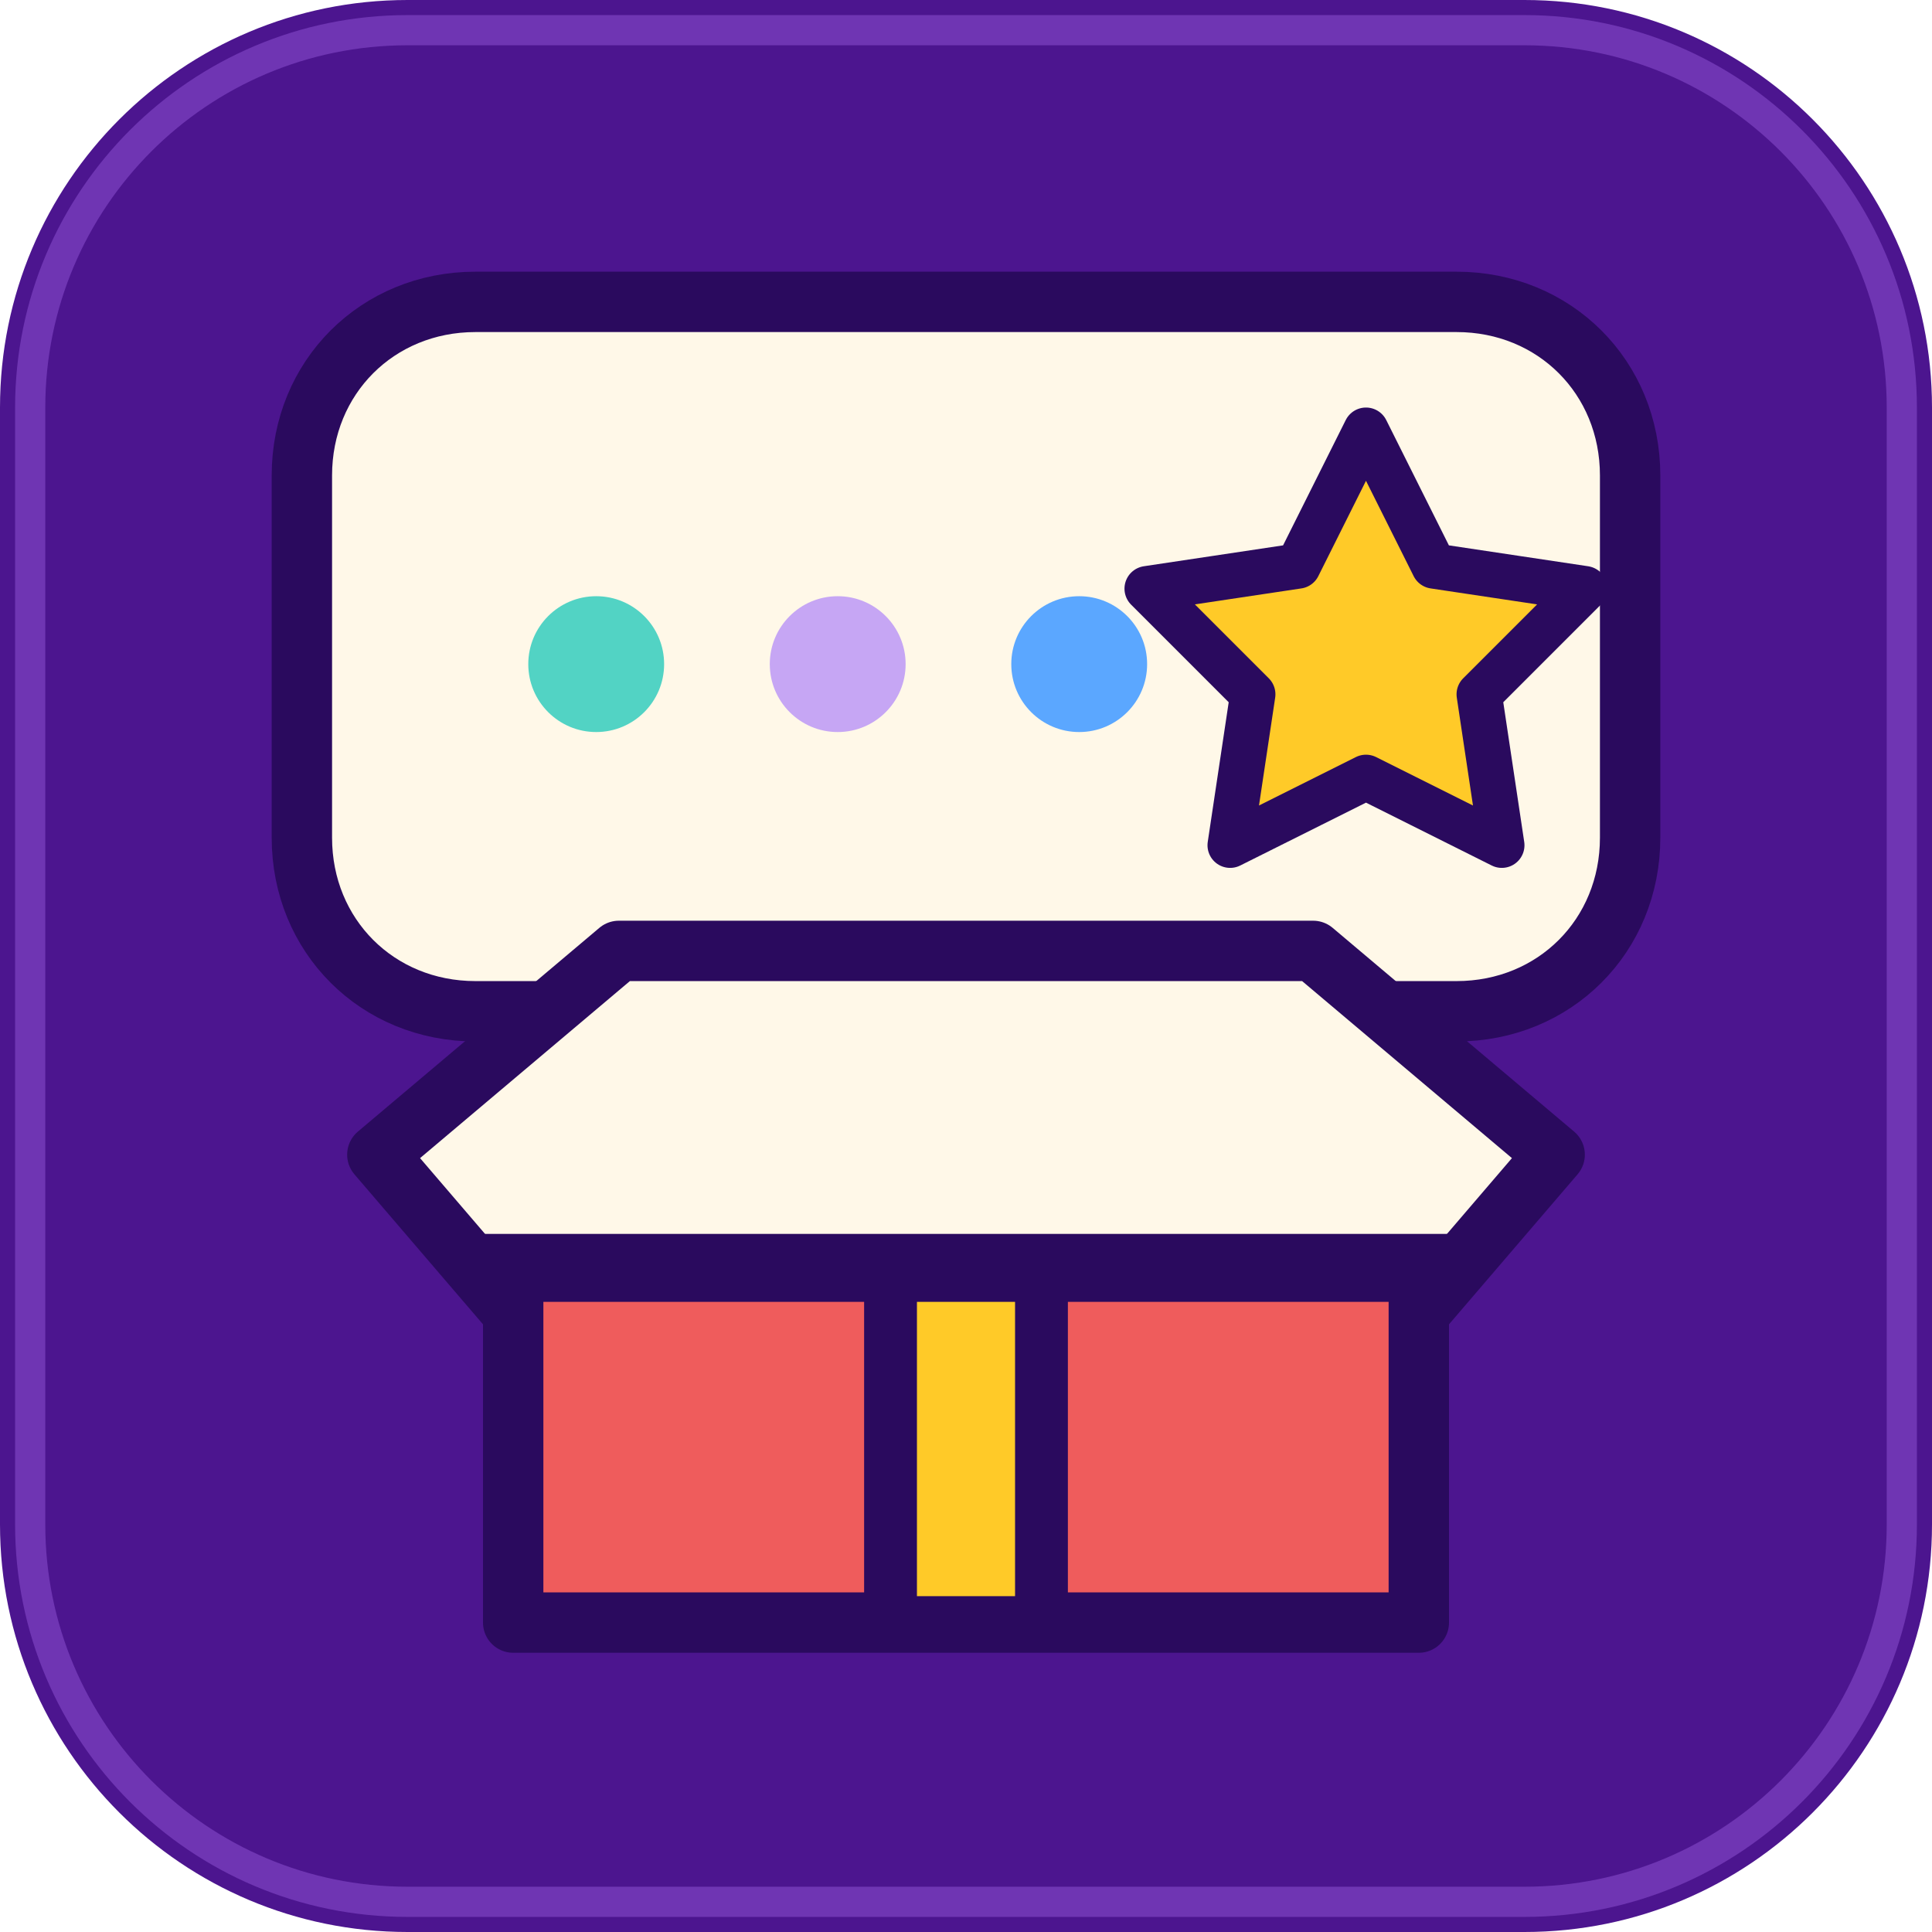
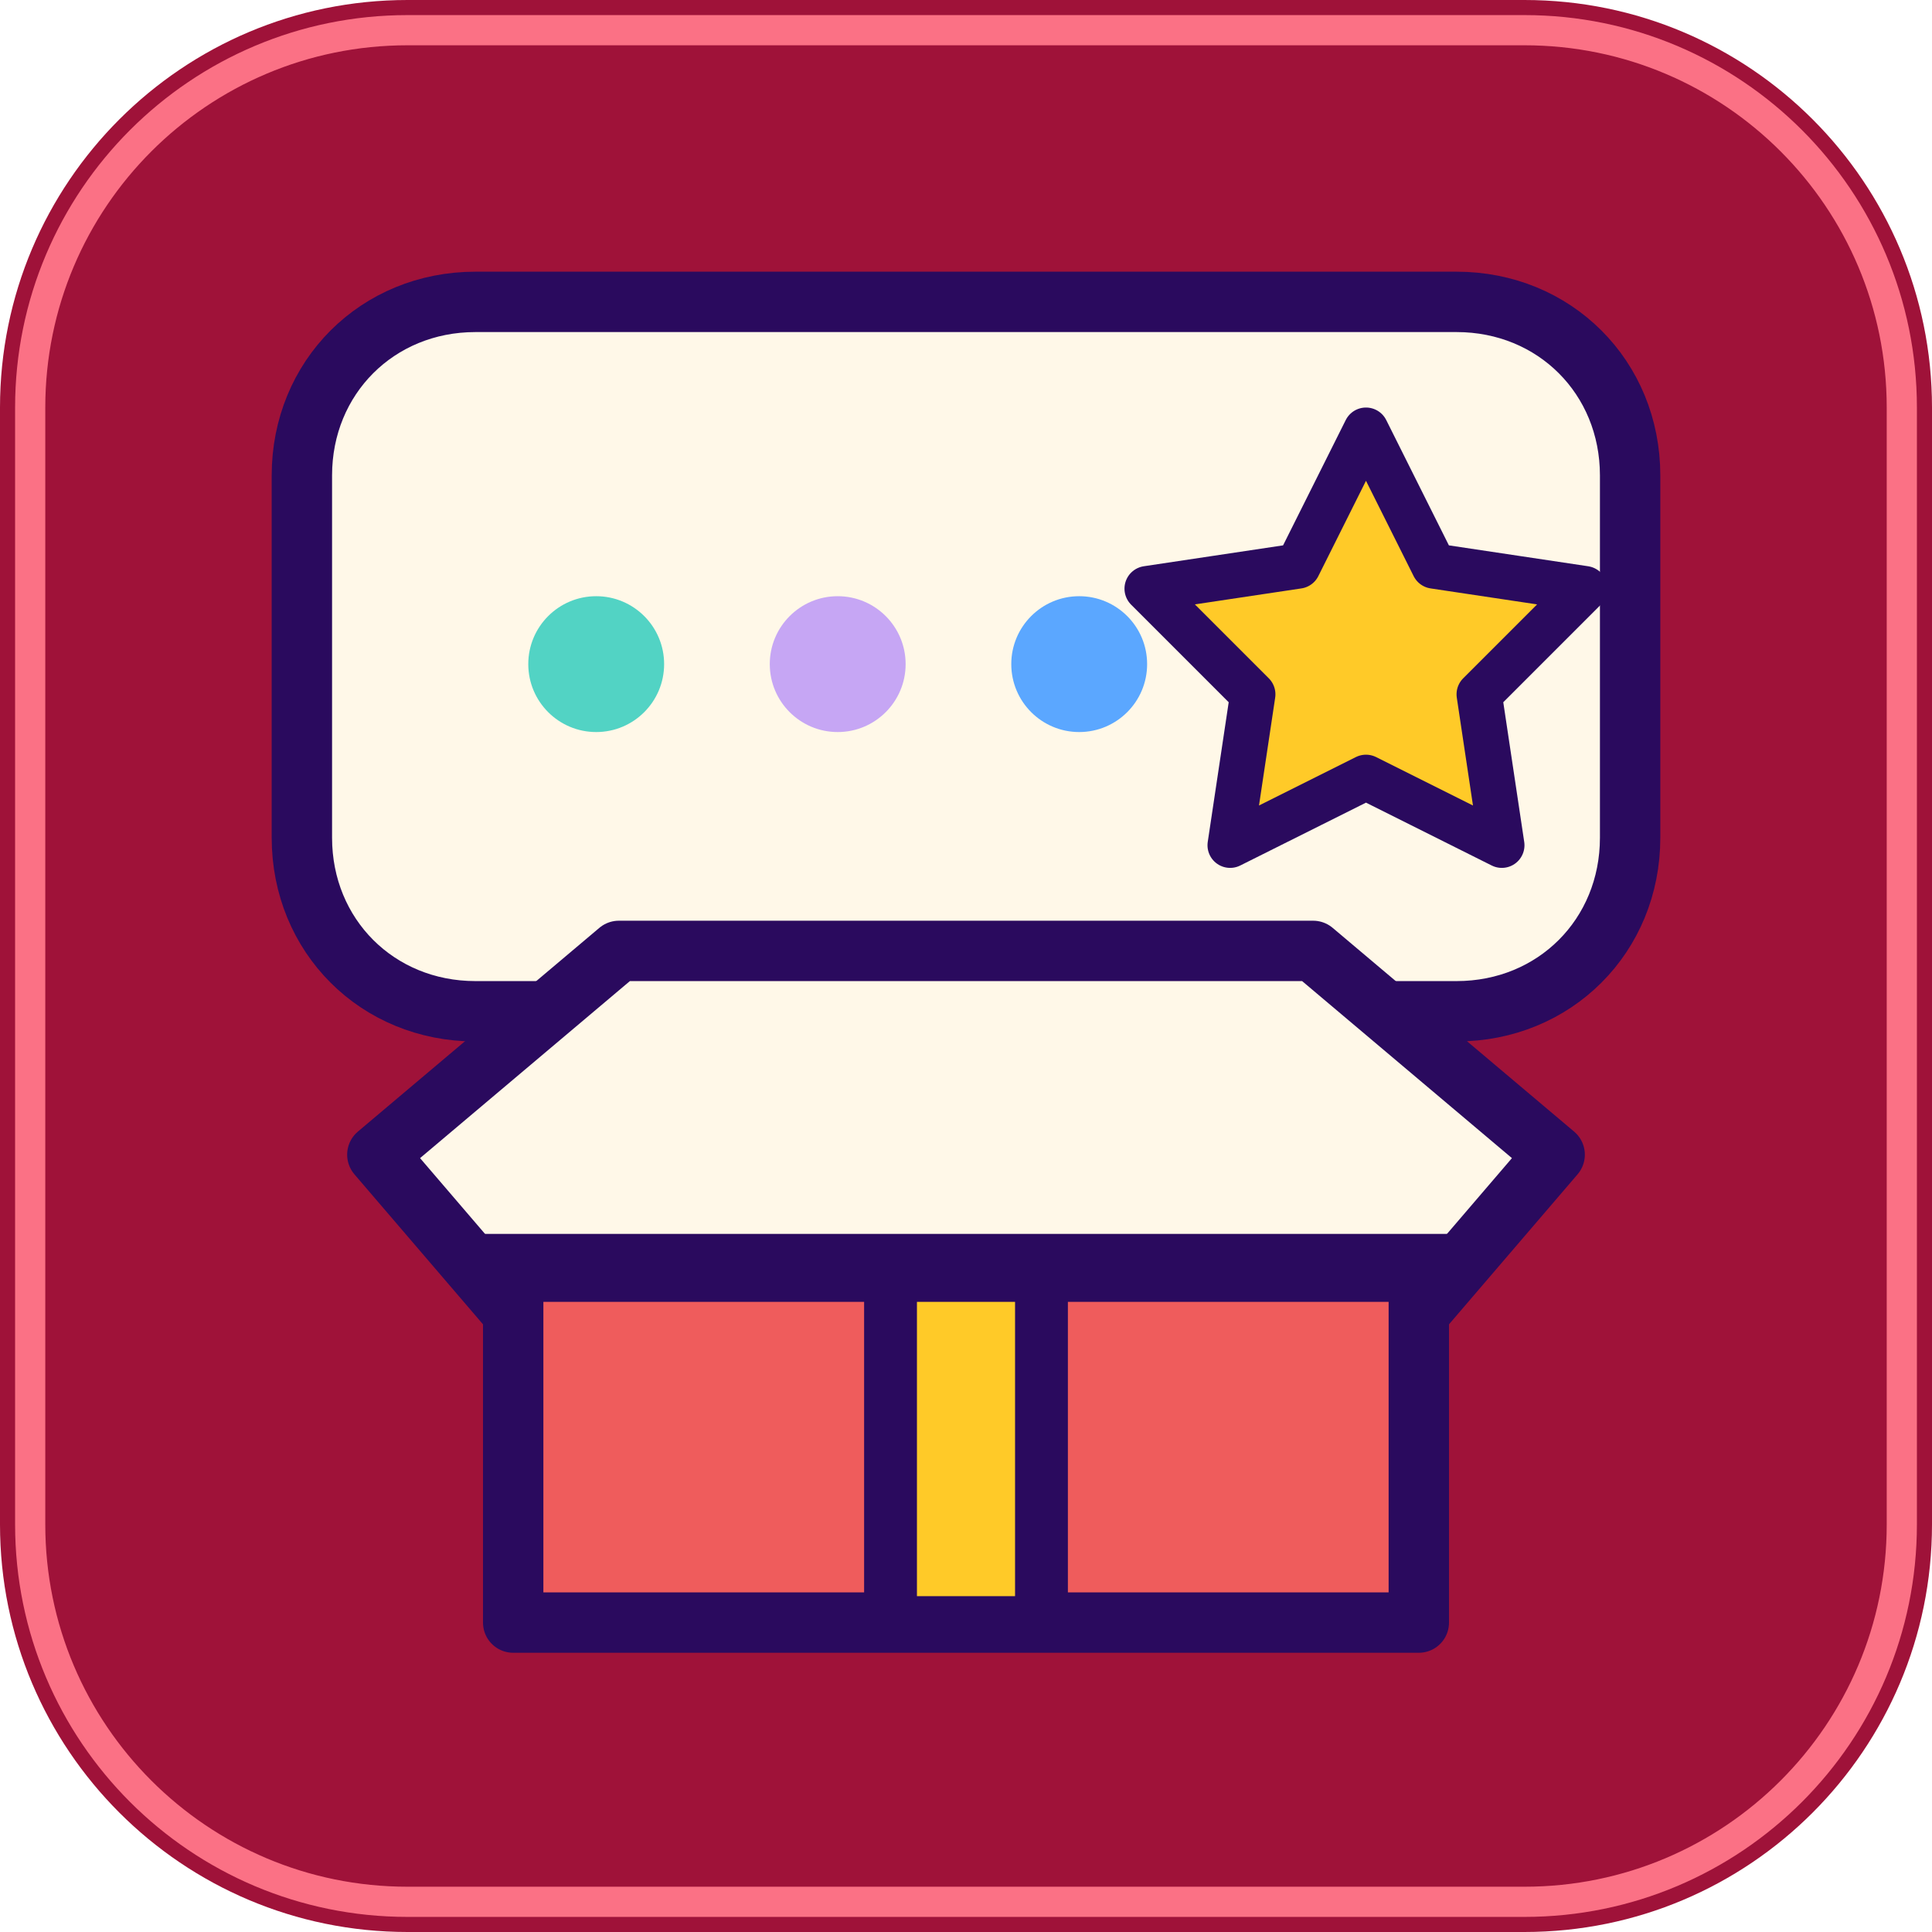
<svg xmlns="http://www.w3.org/2000/svg" viewBox="0 0 256 256" role="img" aria-labelledby="title desc">
-   <rect width="256" height="256" rx="54" fill="#4c158f" />
-   <rect x="4" y="4" width="248" height="248" rx="50" fill="none" stroke="#6f35b3" stroke-width="4" />
+   <rect width="256" height="256" rx="54" fill="#9f1239" />
+   <rect x="4" y="4" width="248" height="248" rx="50" fill="none" stroke="#fb7185" stroke-width="4" />
  <path d="M63 40h130c13 0 23 10 23 23v48c0 13-10 23-23 23h-59l-31 25 6-25H63c-13 0-23-10-23-23V63c0-13 10-23 23-23Z" fill="#fff8e8" stroke="#2a0a5e" stroke-width="8" stroke-linejoin="round" />
  <circle cx="79" cy="88" r="9" fill="#52d3c4" />
  <circle cx="111" cy="88" r="9" fill="#c6a6f4" />
  <circle cx="143" cy="88" r="9" fill="#5ba7ff" />
  <path d="m181 57 9 18 20 3-14 14 3 20-18-9-18 9 3-20-14-14 20-3Z" fill="#ffca28" stroke="#2a0a5e" stroke-width="6" stroke-linejoin="round" />
  <path d="M50 153 82 126h92l32 27-18 21H68Z" fill="#fff8e8" stroke="#2a0a5e" stroke-width="8" stroke-linejoin="round" />
  <path d="M68 168h120v47H68Z" fill="#ef5c5c" stroke="#2a0a5e" stroke-width="8" stroke-linejoin="round" />
  <path d="M118 168h20v47h-20Z" fill="#ffca28" stroke="#2a0a5e" stroke-width="7" />
  <path d="M64 168h128" stroke="#2a0a5e" stroke-width="9" stroke-linecap="round" />
</svg>
